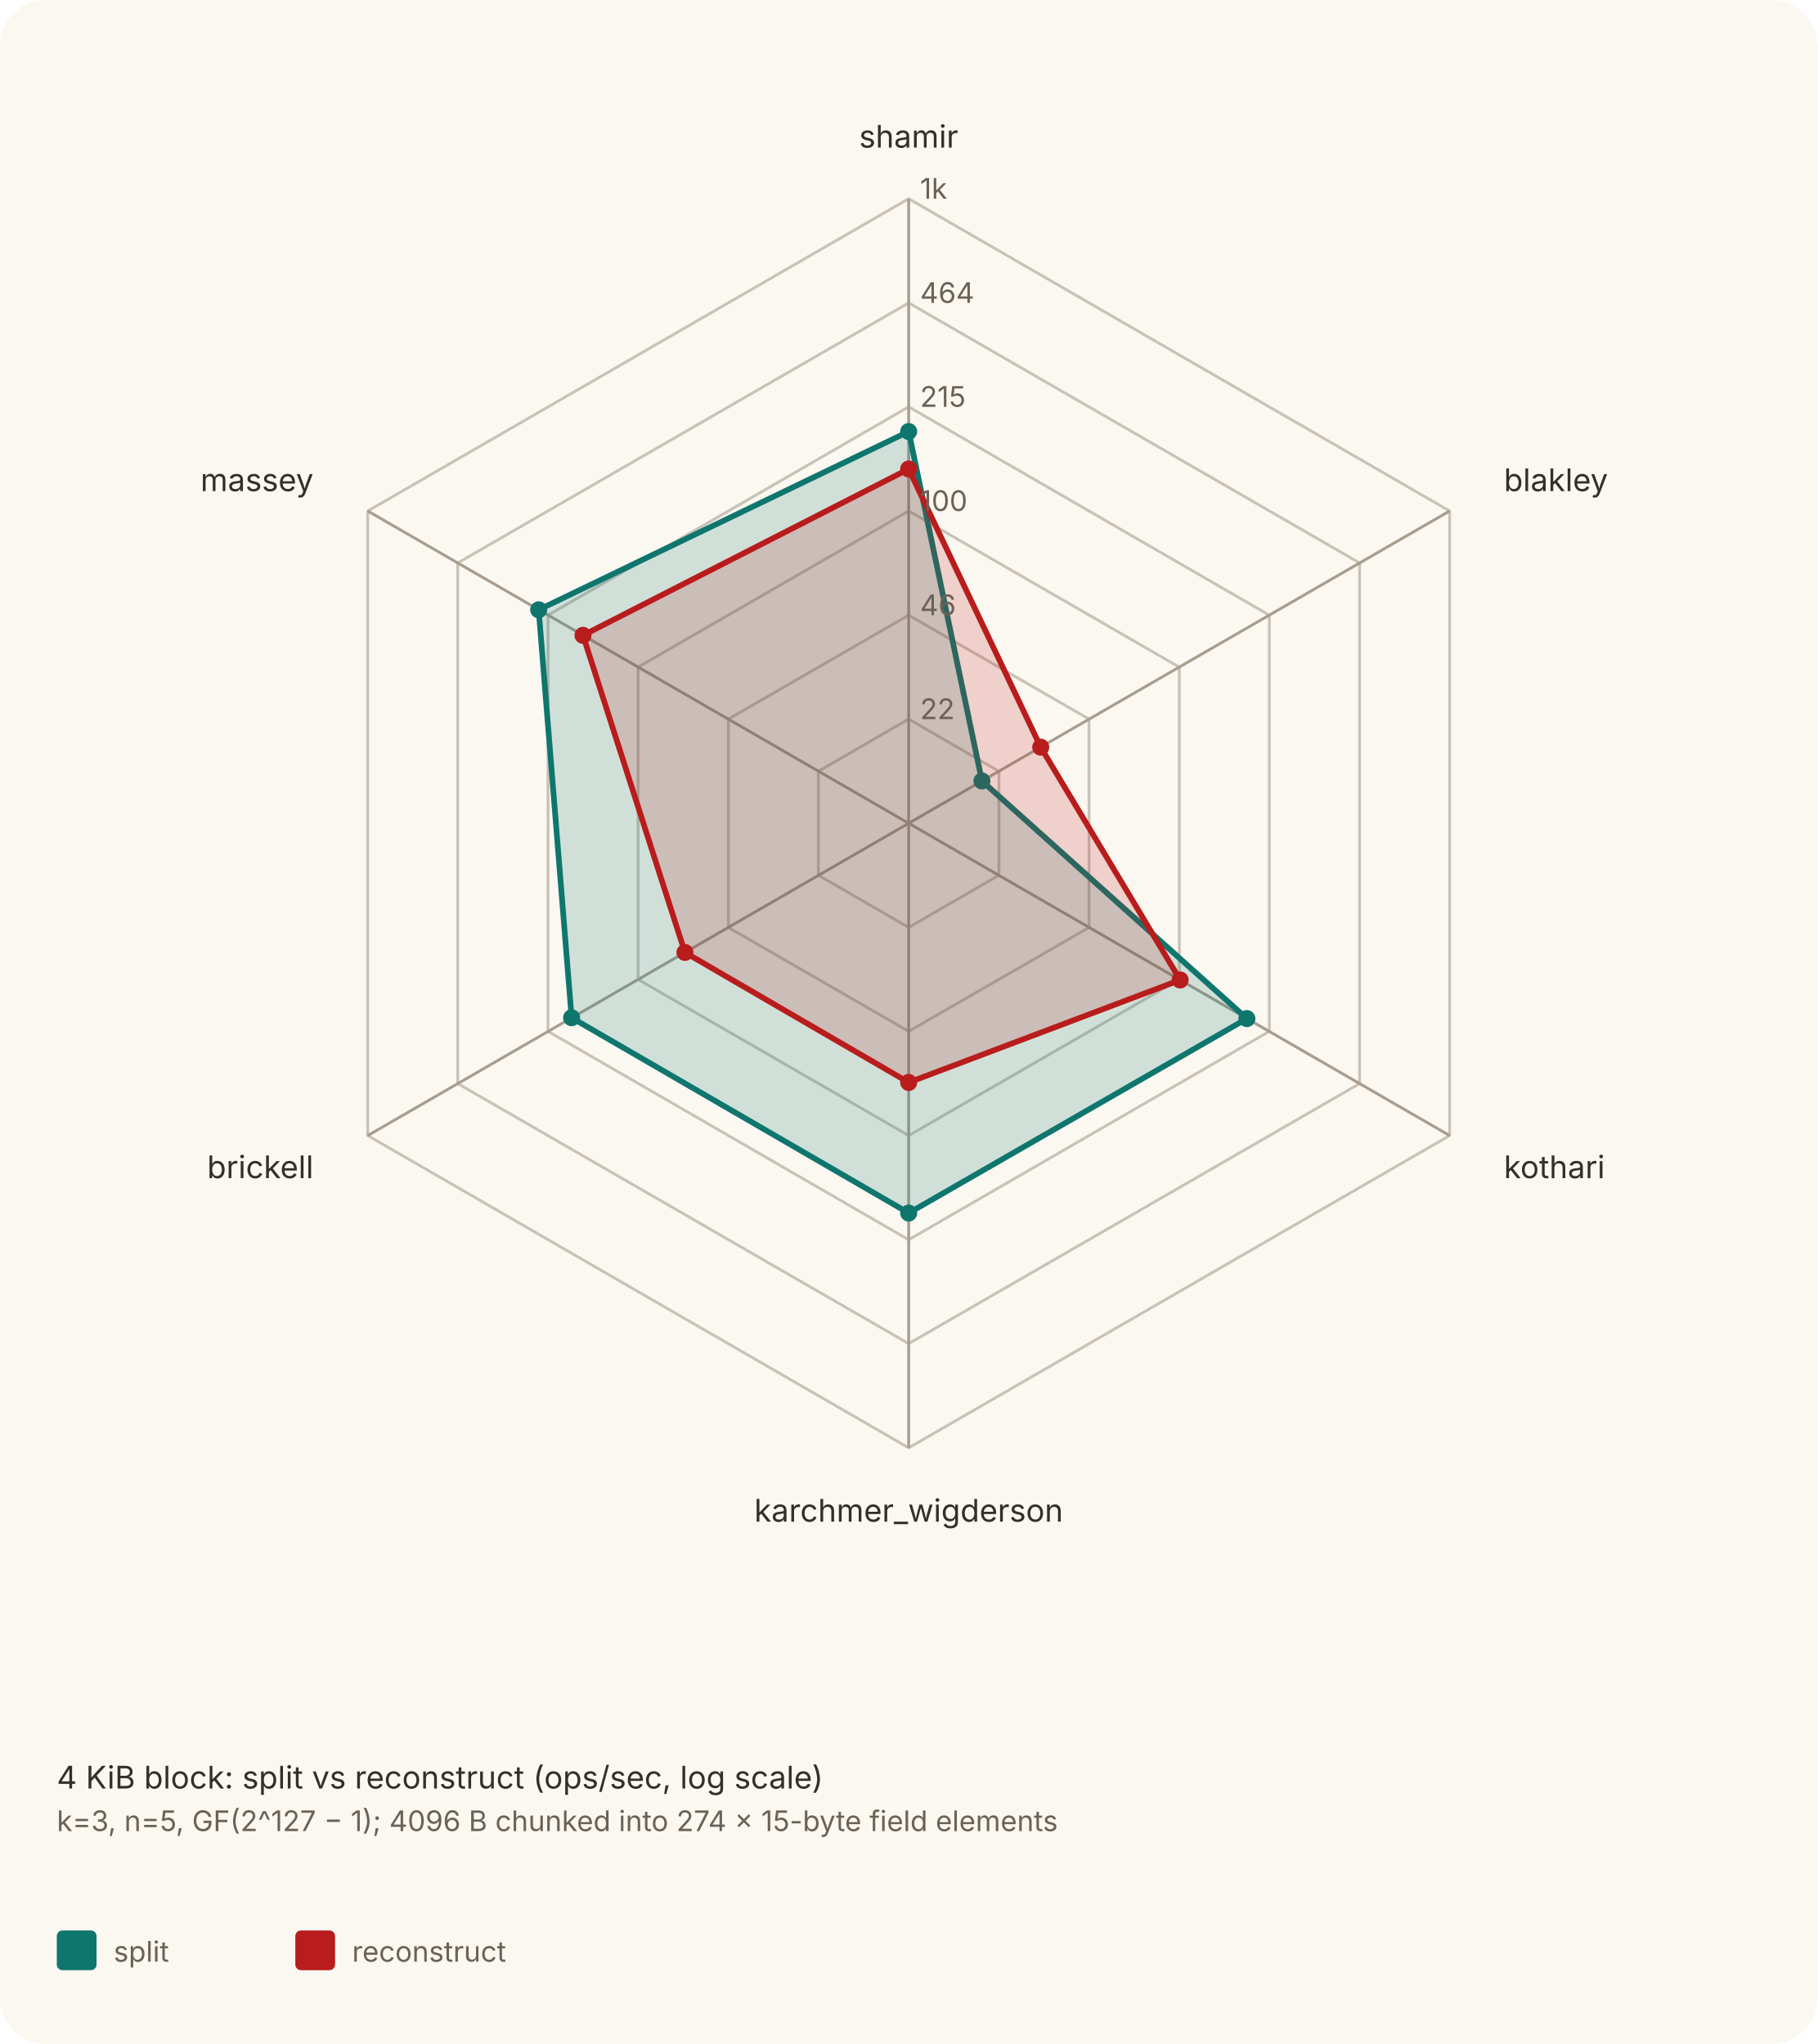
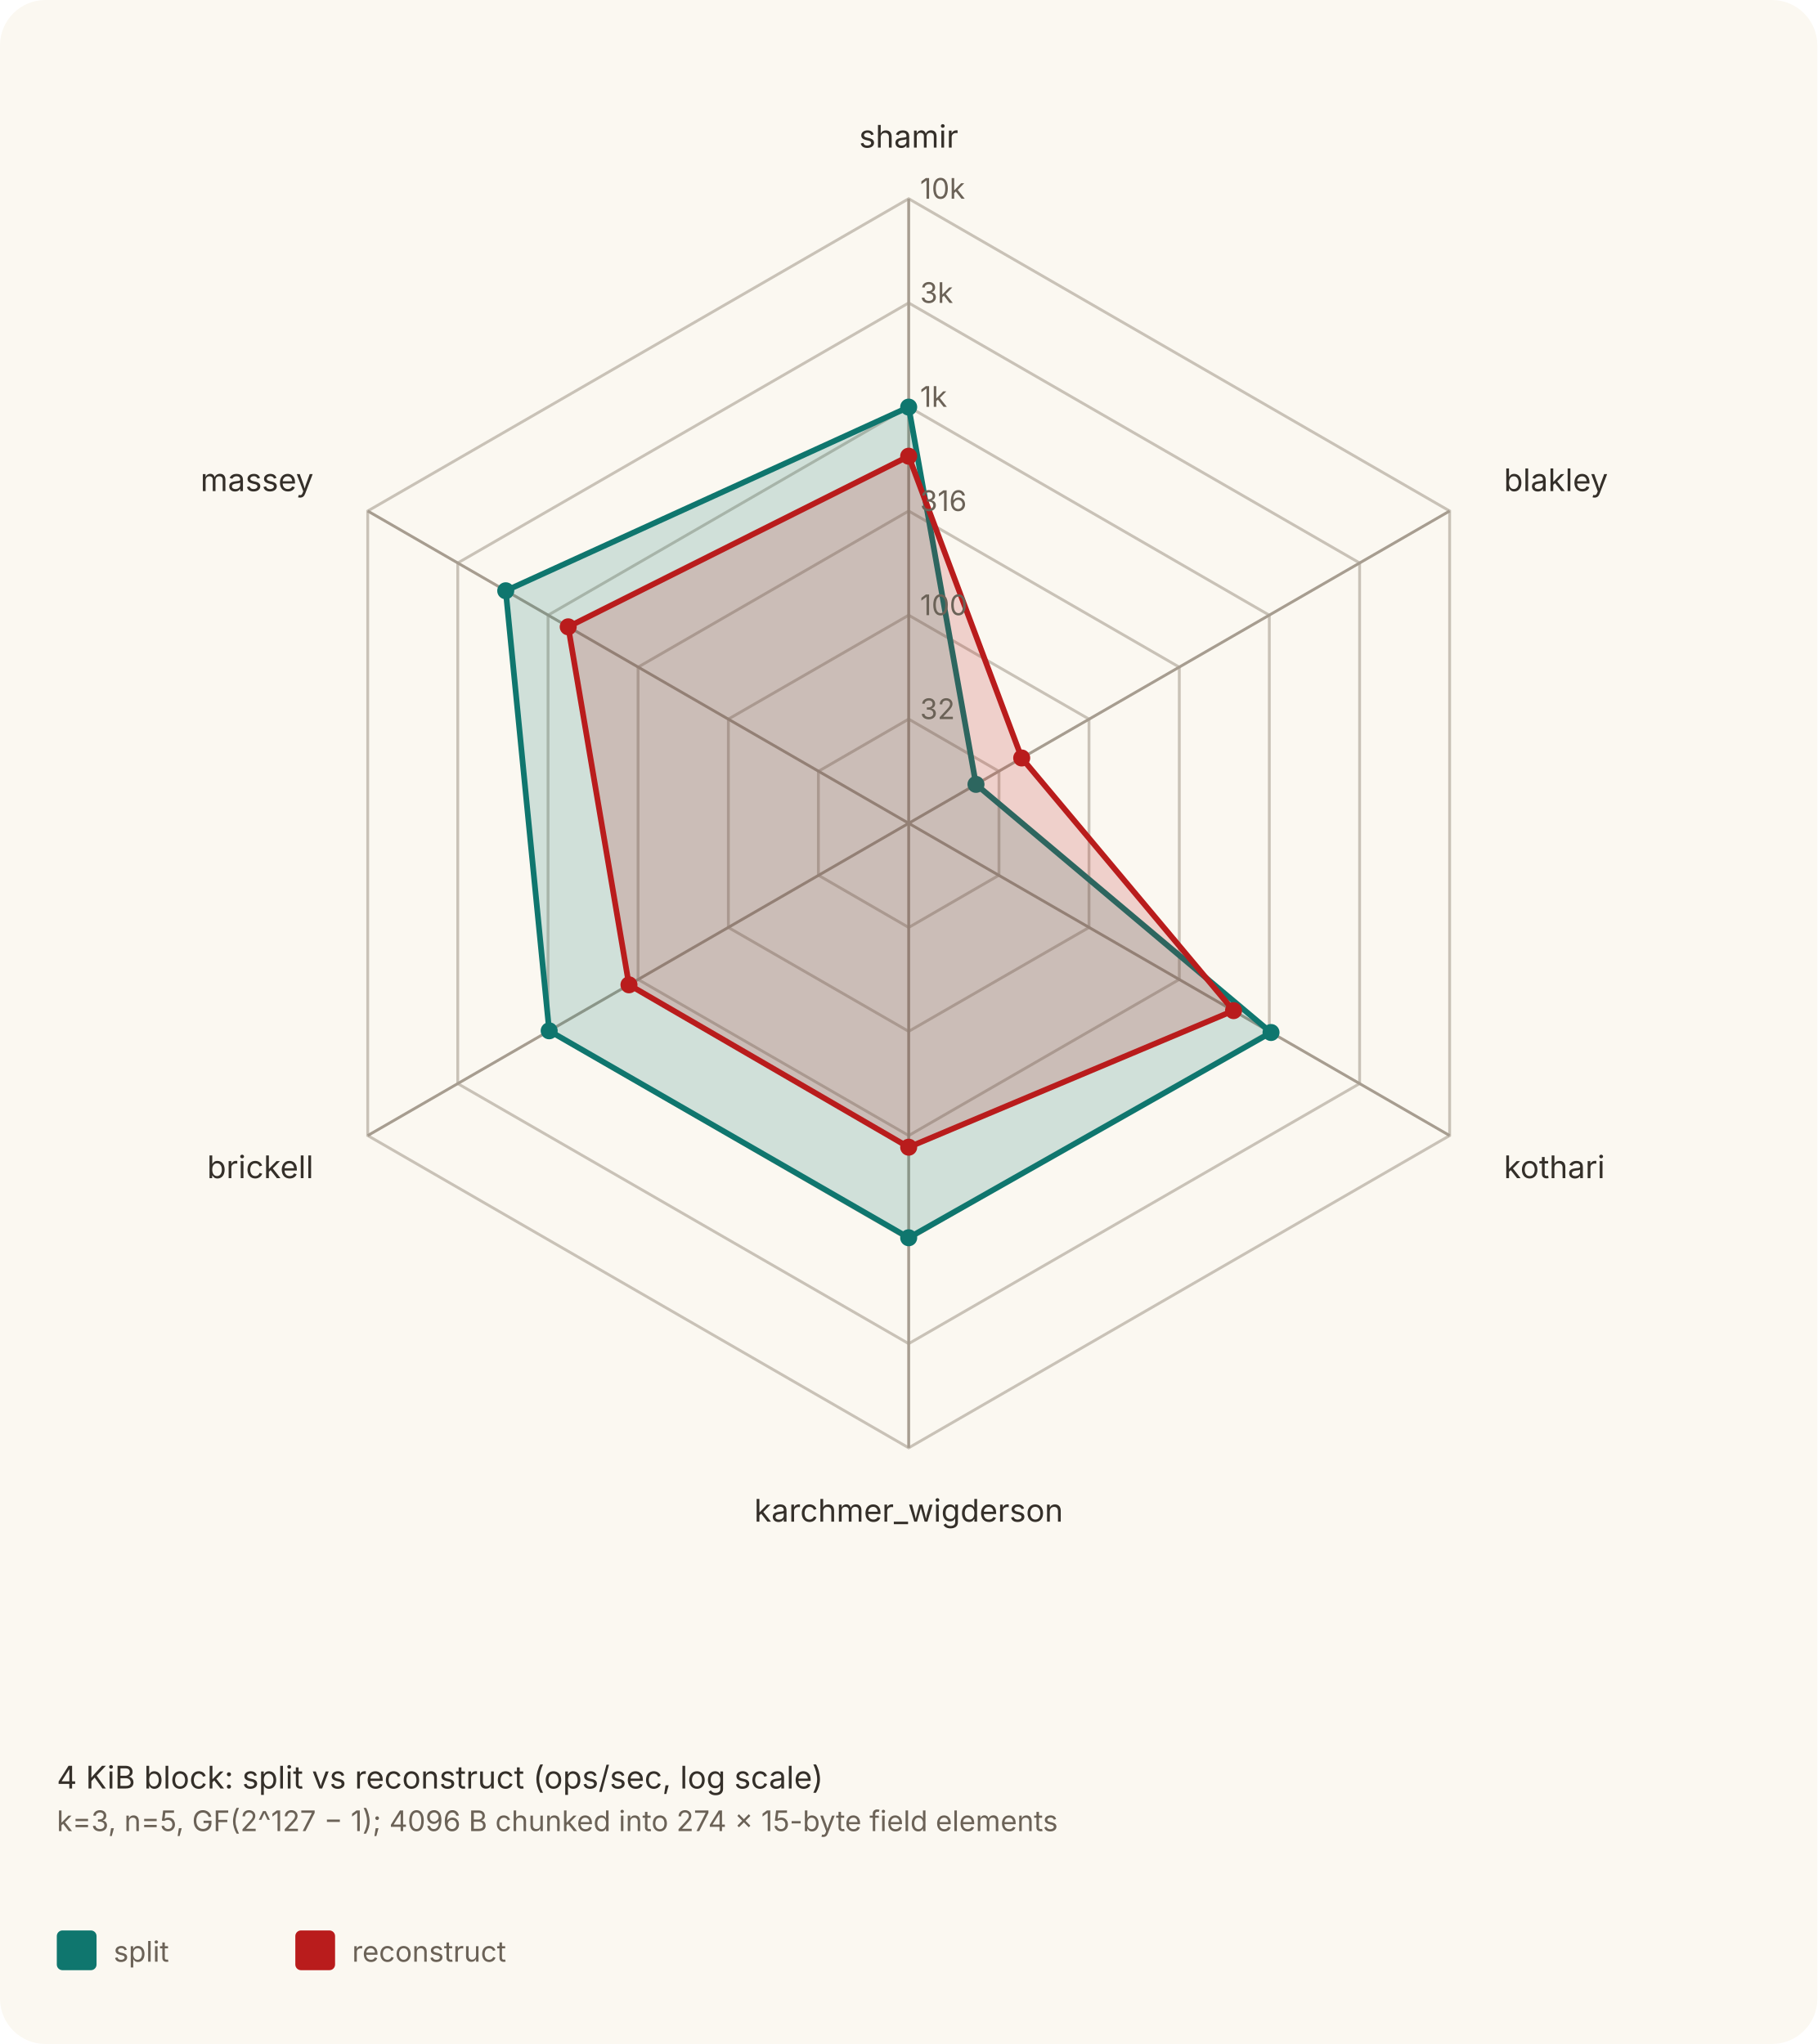
<svg xmlns="http://www.w3.org/2000/svg" width="640" height="720" viewBox="0 0 640 720" role="img" aria-labelledby="title desc">
  <style>
    .bg { fill: #fbf8f1; }
    .grid { fill: none; stroke: #c9c2b7; stroke-width: 1; }
    .axis { stroke: #a79d90; stroke-width: 1; }
    .label { fill: #342f29; font: 11px ui-sans-serif, -apple-system, BlinkMacSystemFont, "Segoe UI", sans-serif; }
    .small { fill: #6b6257; font: 10px ui-sans-serif, -apple-system, BlinkMacSystemFont, "Segoe UI", sans-serif; }
  </style>
  <rect class="bg" x="0" y="0" width="640" height="720" rx="16" />
  <polygon class="grid" points="320.0,253.3 351.8,271.7 351.8,308.3 320.0,326.7 288.2,308.3 288.2,271.7" />
  <polygon class="grid" points="320.0,216.7 383.5,253.3 383.5,326.7 320.0,363.3 256.5,326.7 256.5,253.3" />
  <polygon class="grid" points="320.0,180.0 415.3,235.0 415.3,345.0 320.0,400.0 224.7,345.0 224.7,235.0" />
  <polygon class="grid" points="320.0,143.3 447.0,216.7 447.0,363.3 320.0,436.7 193.0,363.3 193.0,216.7" />
  <polygon class="grid" points="320.0,106.7 478.8,198.3 478.8,381.7 320.0,473.3 161.2,381.7 161.2,198.3" />
  <polygon class="grid" points="320.0,70.0 510.5,180.0 510.5,400.0 320.0,510.0 129.5,400.0 129.5,180.0" />
  <line class="axis" x1="320" y1="290" x2="320.0" y2="70.0" />
  <line class="axis" x1="320" y1="290" x2="510.5" y2="180.0" />
  <line class="axis" x1="320" y1="290" x2="510.5" y2="400.0" />
  <line class="axis" x1="320" y1="290" x2="320.0" y2="510.0" />
  <line class="axis" x1="320" y1="290" x2="129.5" y2="400.0" />
  <line class="axis" x1="320" y1="290" x2="129.5" y2="180.0" />
-   <polygon points="320.0,152.0 345.8,275.1 439.1,358.8 320.0,427.3 201.3,358.5 189.7,214.8" fill="#0f766e" fill-opacity="0.18" stroke="#0f766e" stroke-width="2" />
-   <circle cx="320.0" cy="152.0" r="3" fill="#0f766e" />
-   <circle cx="345.8" cy="275.1" r="3" fill="#0f766e" />
-   <circle cx="439.1" cy="358.8" r="3" fill="#0f766e" />
-   <circle cx="320.0" cy="427.3" r="3" fill="#0f766e" />
-   <circle cx="201.3" cy="358.5" r="3" fill="#0f766e" />
-   <circle cx="189.7" cy="214.8" r="3" fill="#0f766e" />
-   <polygon points="320.0,165.2 366.5,263.2 415.6,345.2 320.0,381.3 241.2,335.5 205.3,223.8" fill="#b91c1c" fill-opacity="0.18" stroke="#b91c1c" stroke-width="2" />
-   <circle cx="320.0" cy="165.2" r="3" fill="#b91c1c" />
-   <circle cx="366.5" cy="263.2" r="3" fill="#b91c1c" />
-   <circle cx="415.6" cy="345.2" r="3" fill="#b91c1c" />
-   <circle cx="320.0" cy="381.3" r="3" fill="#b91c1c" />
-   <circle cx="241.2" cy="335.5" r="3" fill="#b91c1c" />
-   <circle cx="205.3" cy="223.8" r="3" fill="#b91c1c" />
+   <polygon points="320.0,143.4 343.7,276.3 447.6,363.7 320.0,436.0 193.4,363.1 178.1,208.1" fill="#0f766e" fill-opacity="0.18" stroke="#0f766e" stroke-width="2" />
+   <circle cx="320.0" cy="143.4" r="3" fill="#0f766e" />
+   <circle cx="343.7" cy="276.3" r="3" fill="#0f766e" />
+   <circle cx="447.6" cy="363.7" r="3" fill="#0f766e" />
+   <circle cx="320.0" cy="436.0" r="3" fill="#0f766e" />
+   <circle cx="193.4" cy="363.1" r="3" fill="#0f766e" />
+   <circle cx="178.1" cy="208.1" r="3" fill="#0f766e" />
+   <polygon points="320.0,160.7 359.8,267.0 434.4,356.0 320.0,404.1 221.5,346.9 200.1,220.8" fill="#b91c1c" fill-opacity="0.18" stroke="#b91c1c" stroke-width="2" />
+   <circle cx="320.0" cy="160.7" r="3" fill="#b91c1c" />
+   <circle cx="359.8" cy="267.0" r="3" fill="#b91c1c" />
+   <circle cx="434.4" cy="356.0" r="3" fill="#b91c1c" />
+   <circle cx="320.0" cy="404.1" r="3" fill="#b91c1c" />
+   <circle cx="221.5" cy="346.9" r="3" fill="#b91c1c" />
+   <circle cx="200.1" cy="220.8" r="3" fill="#b91c1c" />
  <text class="label" x="320.0" y="52.0" text-anchor="middle">shamir</text>
  <text class="label" x="529.6" y="173.0" text-anchor="start">blakley</text>
  <text class="label" x="529.6" y="415.0" text-anchor="start">kothari</text>
  <text class="label" x="320.0" y="536.0" text-anchor="middle">karchmer_wigderson</text>
  <text class="label" x="110.4" y="415.0" text-anchor="end">brickell</text>
  <text class="label" x="110.4" y="173.0" text-anchor="end">massey</text>
-   <text class="small" x="324.0" y="253.3">22</text>
-   <text class="small" x="324.0" y="216.7">46</text>
-   <text class="small" x="324.0" y="180.0">100</text>
-   <text class="small" x="324.0" y="143.3">215</text>
-   <text class="small" x="324.0" y="106.7">464</text>
-   <text class="small" x="324.0" y="70.0">1k</text>
+   <text class="small" x="324.0" y="253.3">32</text>
+   <text class="small" x="324.0" y="216.7">100</text>
+   <text class="small" x="324.0" y="180.0">316</text>
+   <text class="small" x="324.0" y="143.3">1k</text>
+   <text class="small" x="324.0" y="106.7">3k</text>
+   <text class="small" x="324.0" y="70.0">10k</text>
  <text class="label" x="20" y="630" font-weight="bold">4 KiB block: split vs reconstruct (ops/sec, log scale)</text>
  <text class="small" x="20" y="645">k=3, n=5, GF(2^127 − 1); 4096 B chunked into 274 × 15-byte field elements</text>
  <rect x="20.0" y="680.0" width="14" height="14" fill="#0f766e" rx="2" />
  <text class="small" x="40.0" y="691.0">split</text>
  <rect x="104.0" y="680.0" width="14" height="14" fill="#b91c1c" rx="2" />
  <text class="small" x="124.0" y="691.0">reconstruct</text>
</svg>
